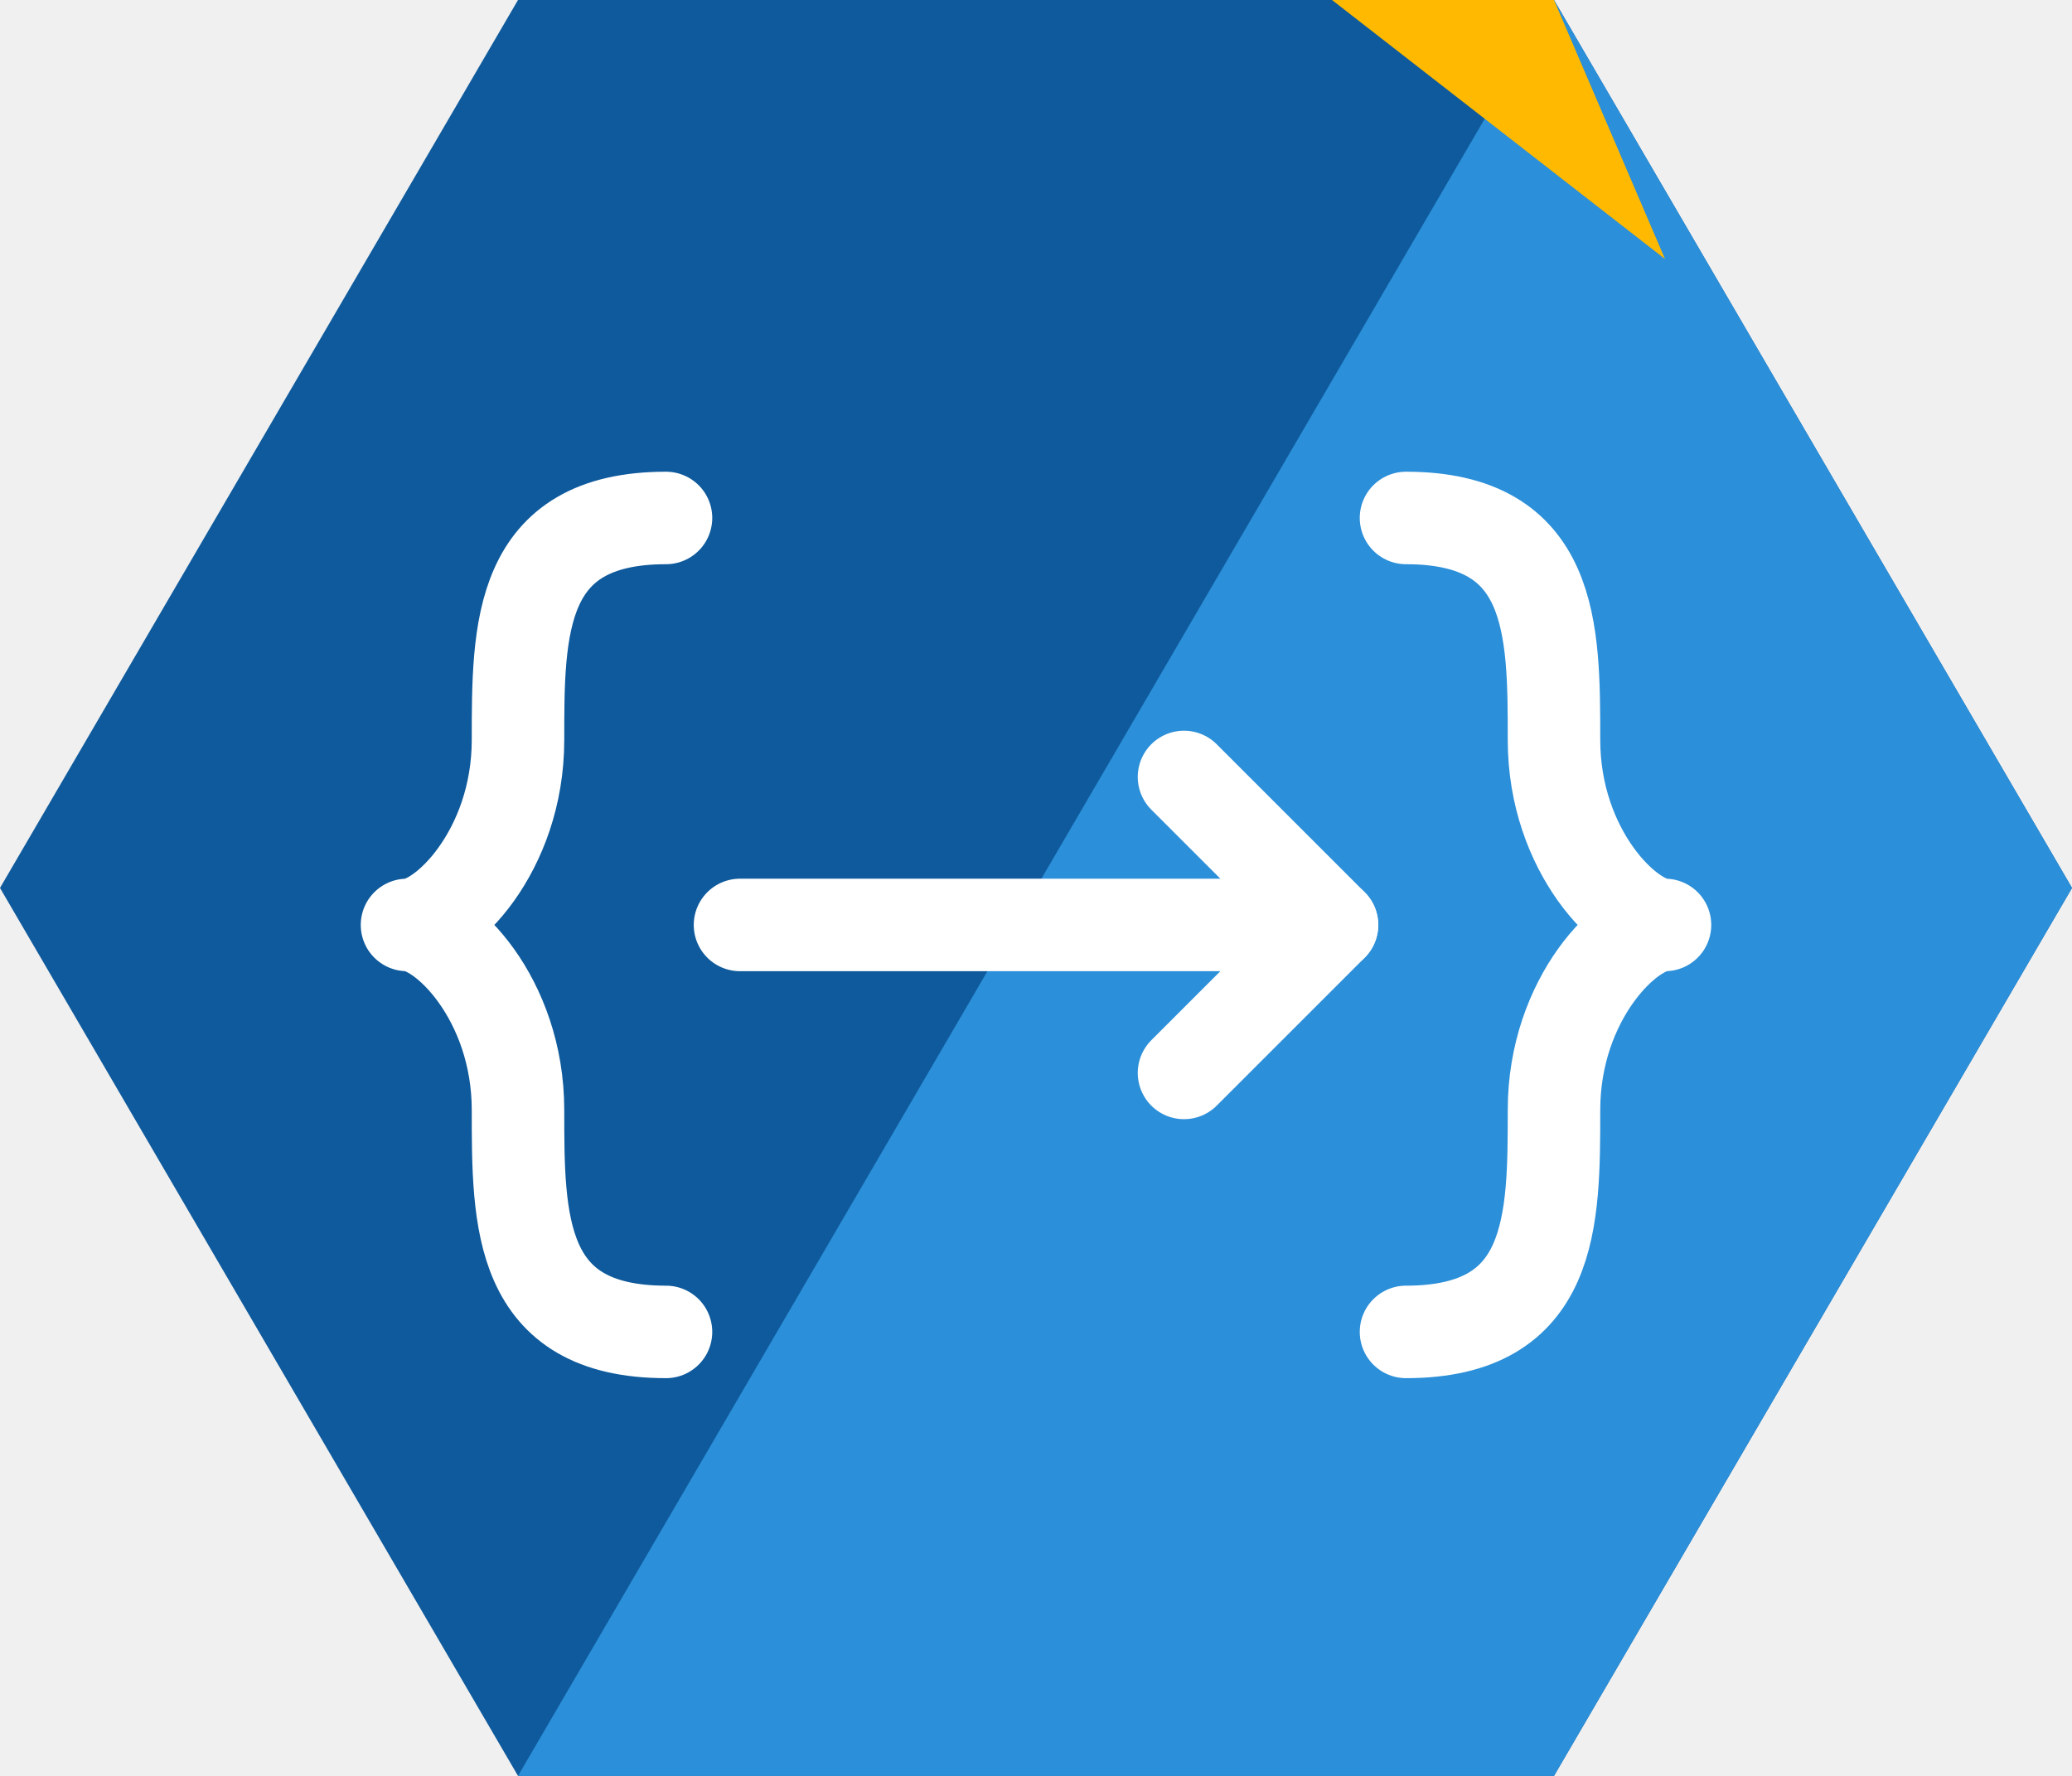
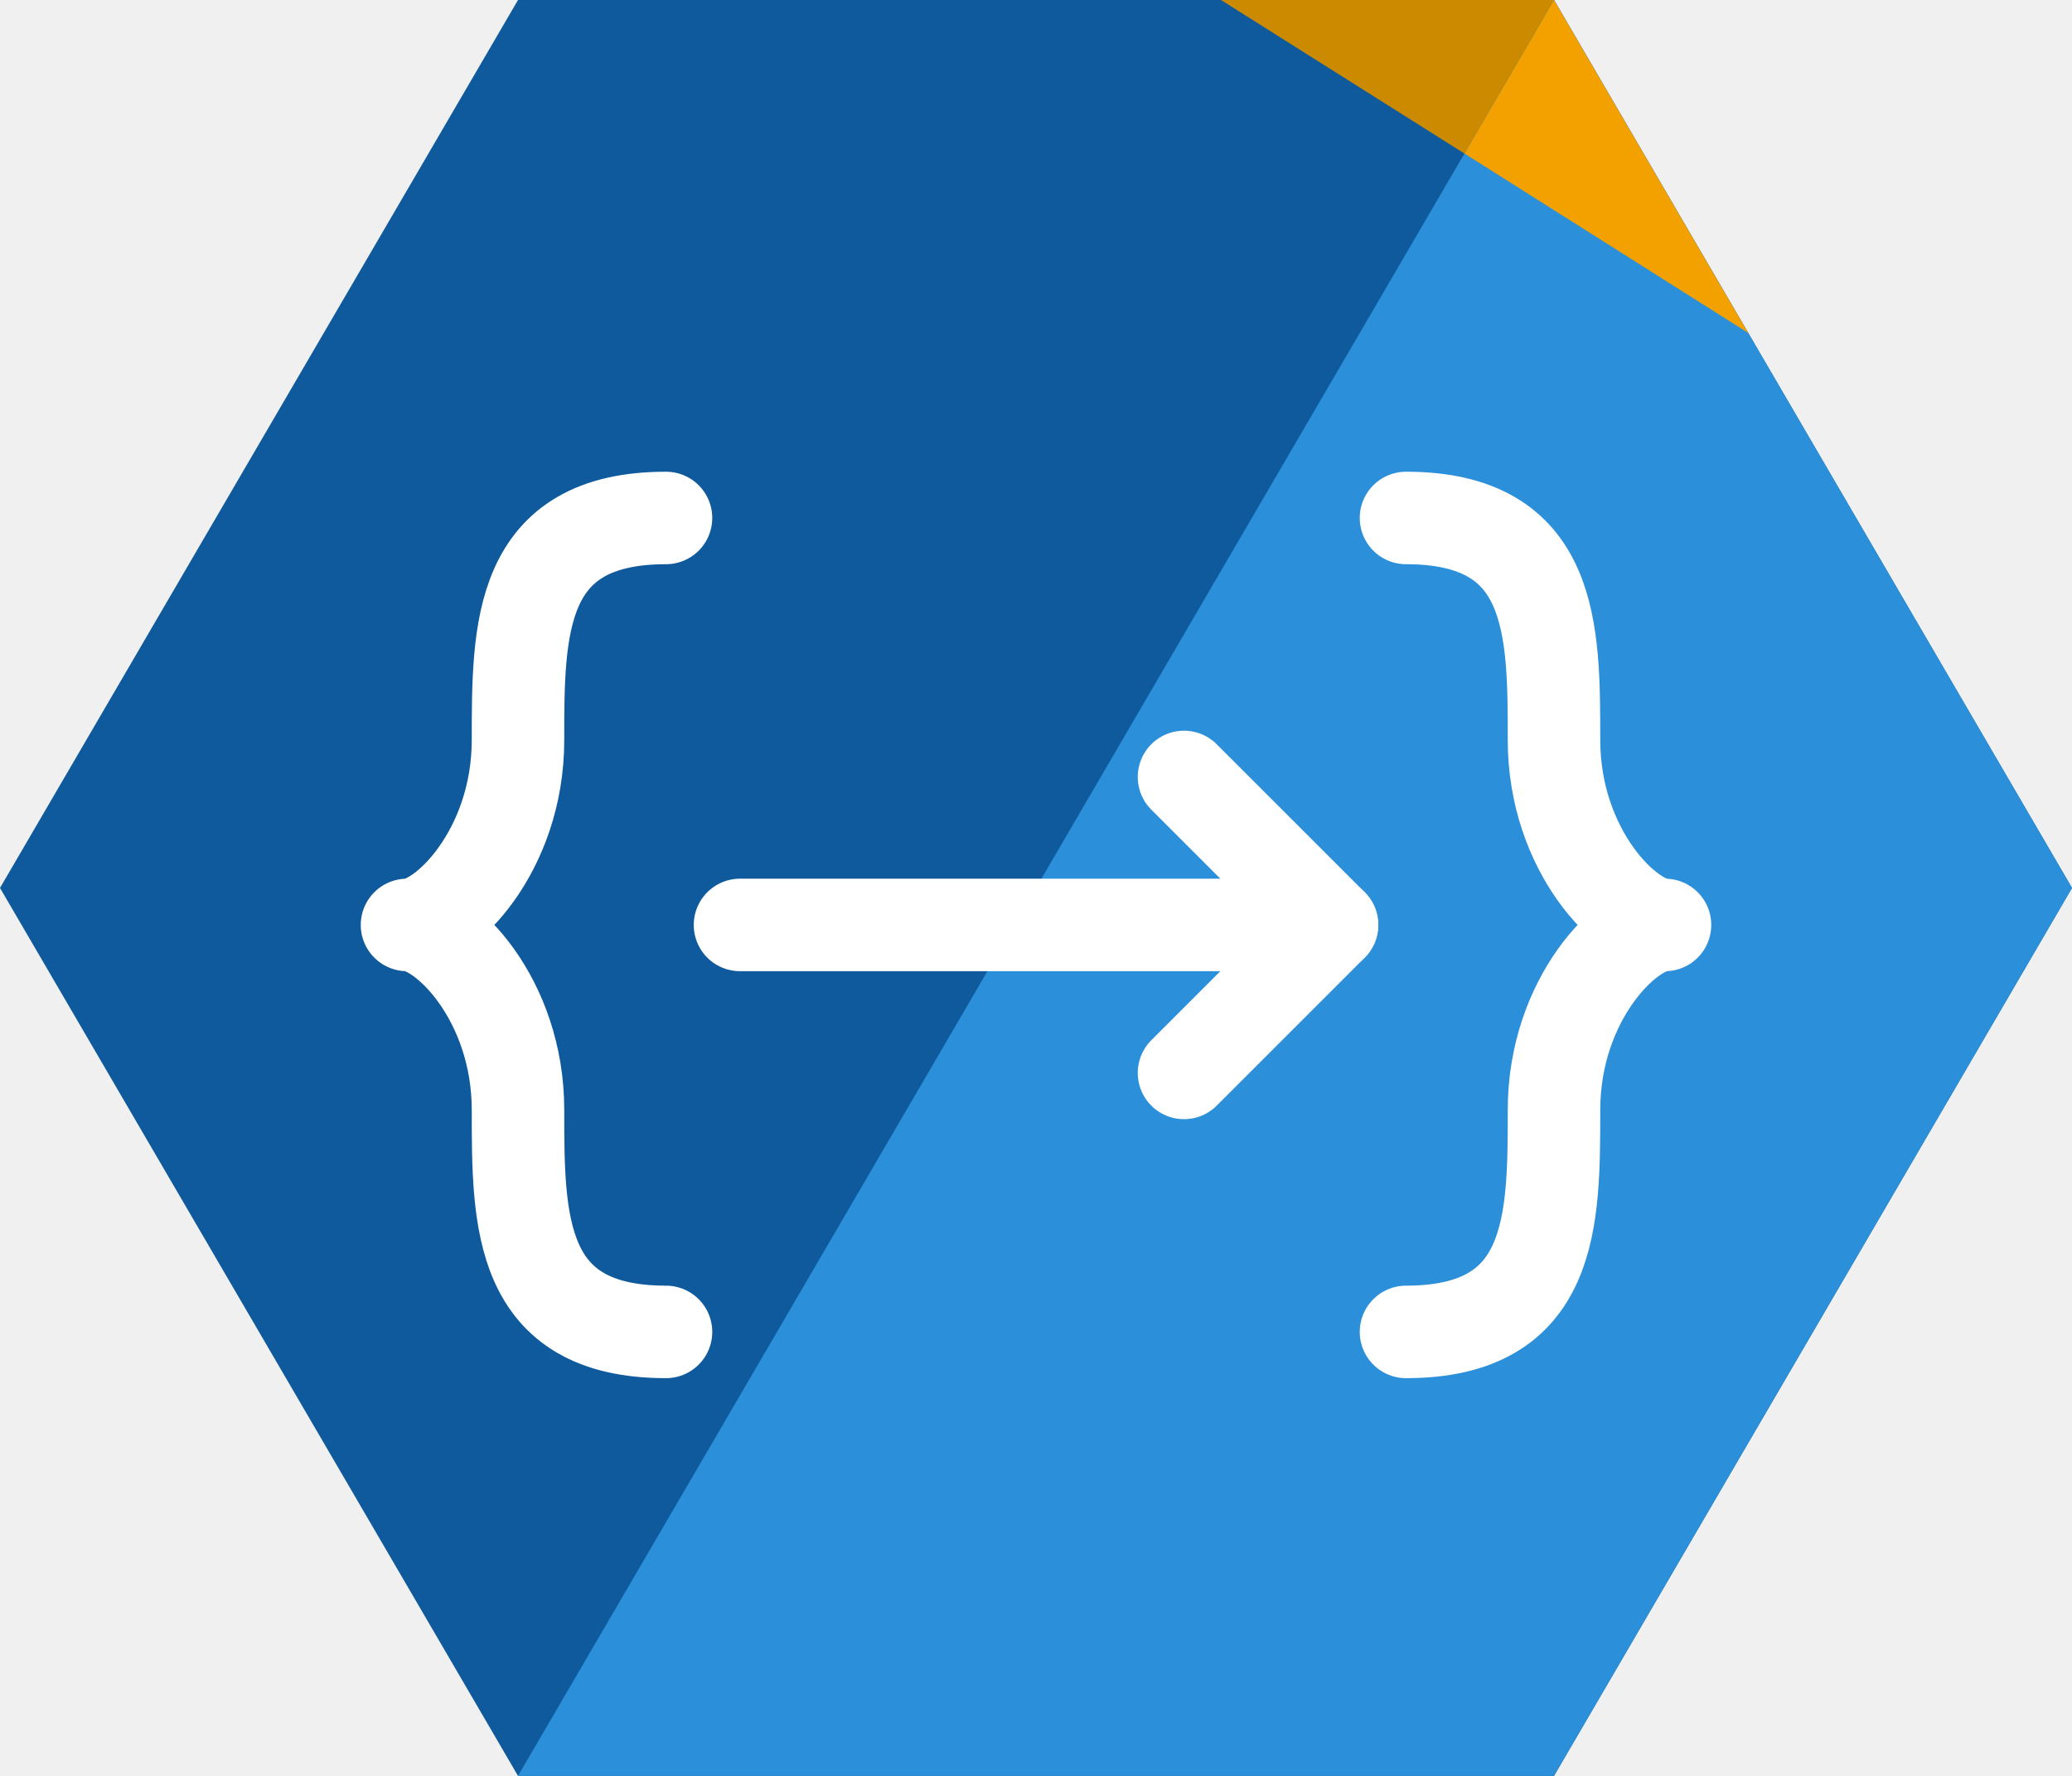
<svg xmlns="http://www.w3.org/2000/svg" viewBox="4 8 56 48" width="56" height="48">
  <path d="M 18 8 L 46 8 L 60 32 L 46 56 L 18 56 L 4 32 Z" fill="#0E5A9C" />
  <polygon points="46,8 60,32 46,56 18,56" fill="#2B8FD9" />
-   <polygon points="46,8 40,8 49,15" fill="#FFB900" />
+   <polygon points="37,8 46,8 43.58,12.15" fill="#CC8A00" />
+   <polygon points="46,8 51.25,17 43.58,12.15" fill="#F2A100" />
  <path d="M22 22 C 18 22 18 25 18 28 C 18 31 16 33 15 33 C 16 33 18 35 18 38 C 18 41 18 44 22 44" stroke="#fff" stroke-width="2.5" stroke-linecap="round" stroke-linejoin="round" fill="none" />
  <path d="M42 22 C 46 22 46 25 46 28 C 46 31 48 33 49 33 C 48 33 46 35 46 38 C 46 41 46 44 42 44" stroke="#fff" stroke-width="2.5" stroke-linecap="round" stroke-linejoin="round" fill="none" />
  <line x1="24" y1="33" x2="40" y2="33" stroke="#fff" stroke-width="2.5" stroke-linecap="round" />
  <polyline points="36,29 40,33 36,37" stroke="#fff" stroke-width="2.5" stroke-linecap="round" stroke-linejoin="round" fill="none" />
</svg>
